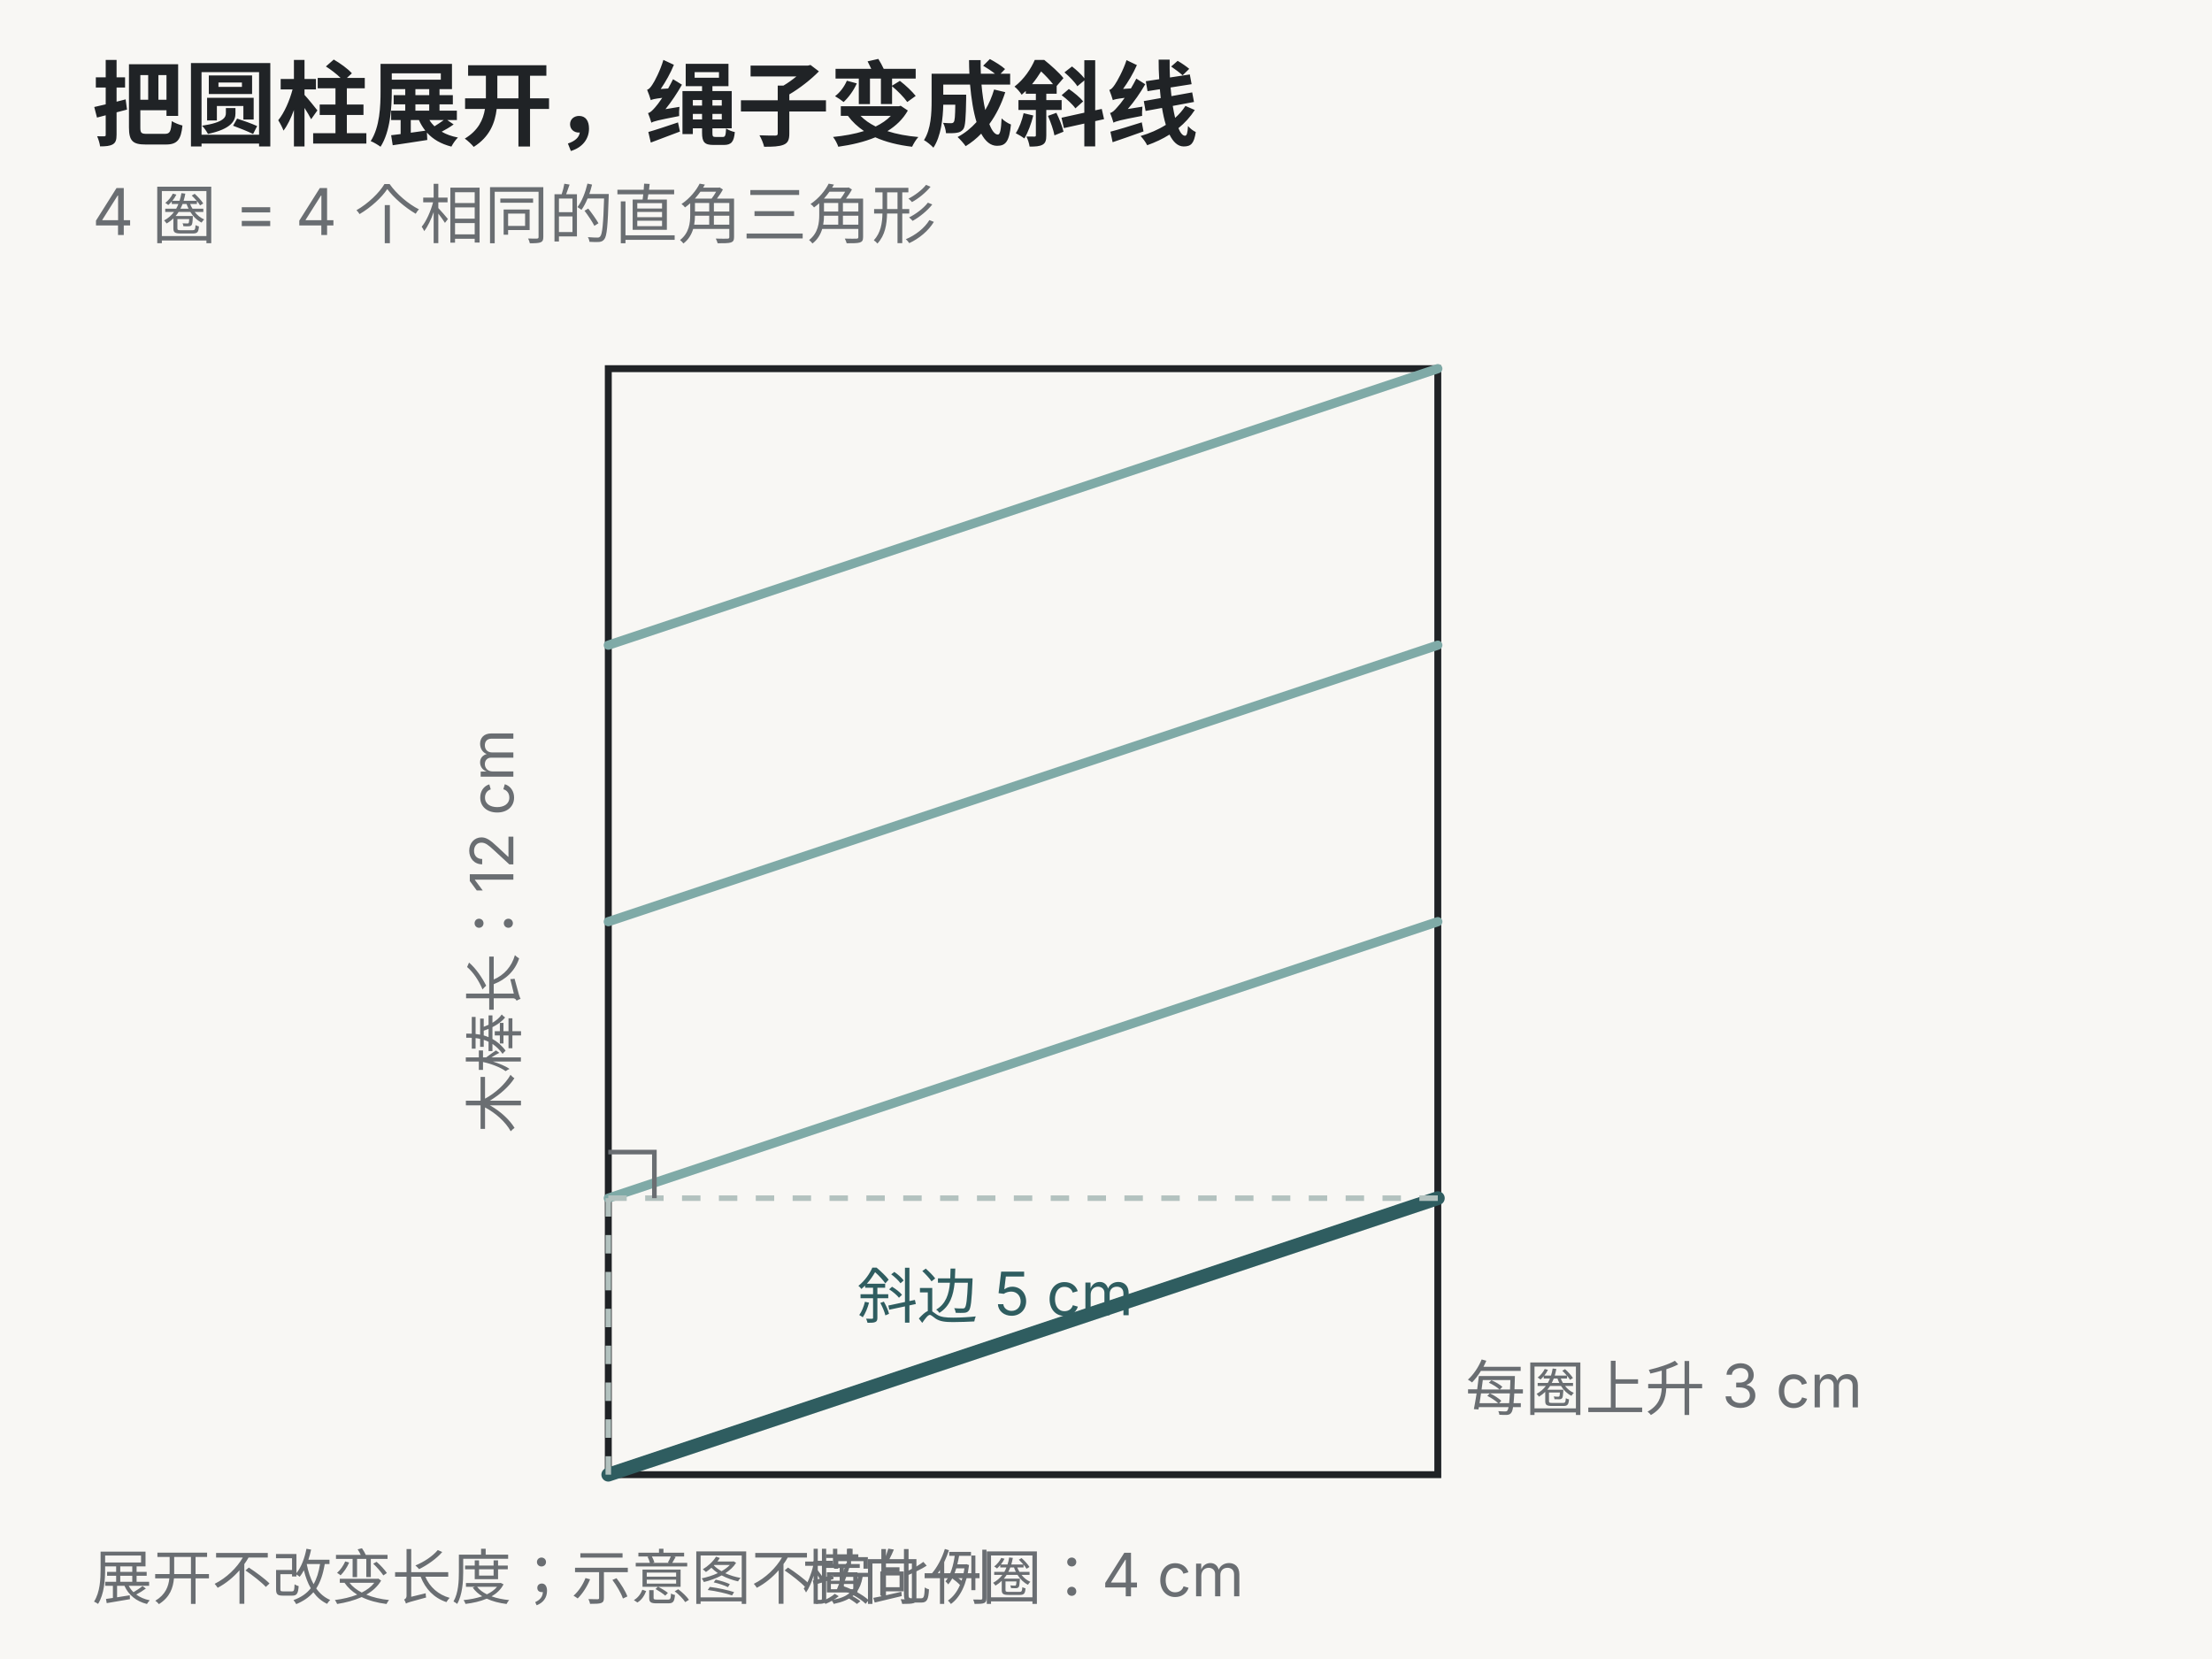
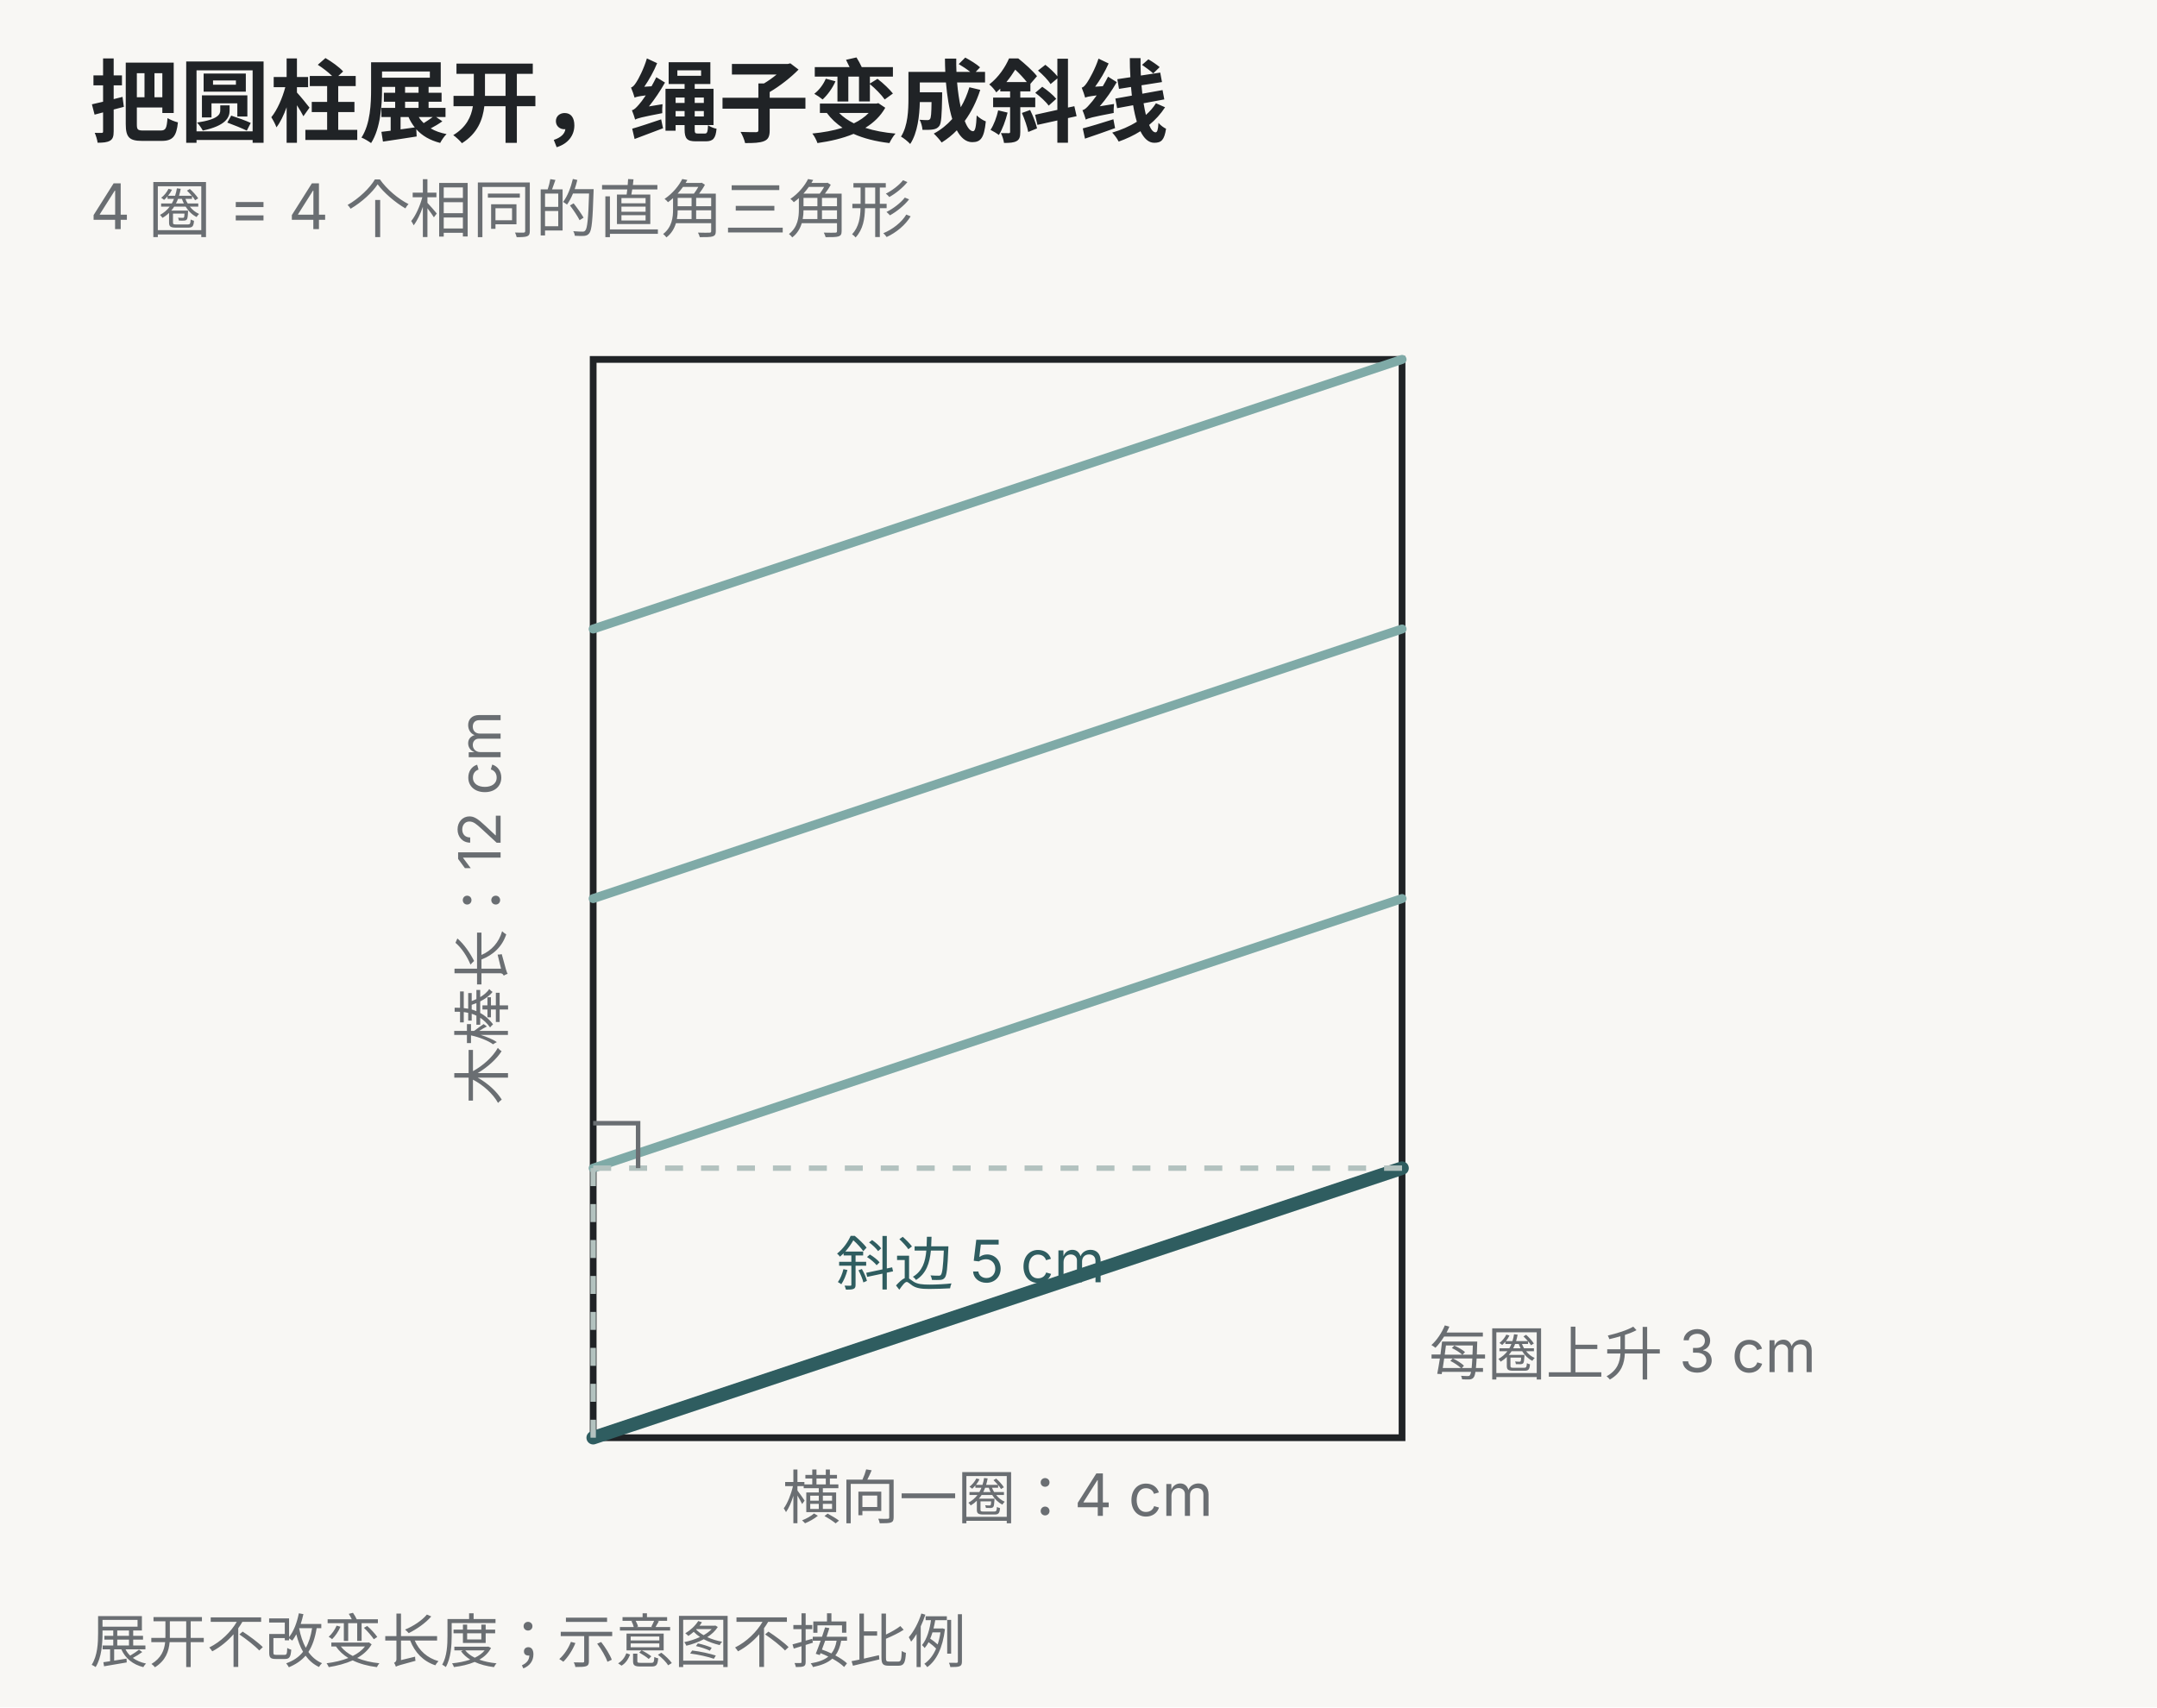
- <svg xmlns="http://www.w3.org/2000/svg" viewBox="0 0 480 360" role="img" aria-labelledby="title desc">
-   <rect width="480" height="360" fill="#f8f7f4" />
+ <svg xmlns="http://www.w3.org/2000/svg" viewBox="0 0 480 380" role="img" aria-labelledby="title desc">
+   <rect width="480" height="380" fill="#f8f7f4" />
  <g font-family="-apple-system,BlinkMacSystemFont,PingFang SC,Microsoft YaHei,sans-serif" fill="#202326">
    <text x="20" y="30" font-size="20" font-weight="700">把圆柱展开，绳子变成斜线</text>
    <text x="20" y="51" font-size="14" fill="#6a6e72">4 圈 = 4 个相同的直角三角形</text>
    <rect x="132" y="80" width="180" height="240" fill="none" stroke="#202326" stroke-width="1.5" />
    <line x1="132" y1="320" x2="312" y2="260" stroke="#2f5d60" stroke-width="3" stroke-linecap="round" />
    <line x1="132" y1="260" x2="312" y2="200" stroke="#7faaa7" stroke-width="2" stroke-linecap="round" />
    <line x1="132" y1="200" x2="312" y2="140" stroke="#7faaa7" stroke-width="2" stroke-linecap="round" />
    <line x1="132" y1="140" x2="312" y2="80" stroke="#7faaa7" stroke-width="2" stroke-linecap="round" />
    <line x1="132" y1="260" x2="312" y2="260" stroke="#b3c2bf" stroke-width="1.2" stroke-dasharray="4 4" />
    <line x1="132" y1="260" x2="132" y2="320" stroke="#b3c2bf" stroke-width="1.2" stroke-dasharray="4 4" />
    <path d="M132 250 H142 V260" fill="none" stroke="#6a6e72" stroke-width="1" />
-     <text x="222" y="347" font-size="13" fill="#6a6e72" text-anchor="middle">横向一圈：4 cm</text>
+     <text x="222" y="338" font-size="13" fill="#6a6e72" text-anchor="middle">横向一圈：4 cm</text>
    <text x="112" y="202" font-size="13" fill="#6a6e72" text-anchor="middle" transform="rotate(-90 112 202)">木棒长：12 cm</text>
    <text x="318" y="306" font-size="13" fill="#6a6e72">每圈上升 3 cm</text>
    <text x="216" y="286" font-size="13" fill="#2f5d60" text-anchor="middle">斜边 5 cm</text>
-     <text x="20" y="347" font-size="13" fill="#6a6e72">展开不改变长度；示意图不按比例</text>
+     <text x="20" y="370" font-size="13" fill="#6a6e72">展开不改变长度；示意图不按比例</text>
  </g>
</svg>
